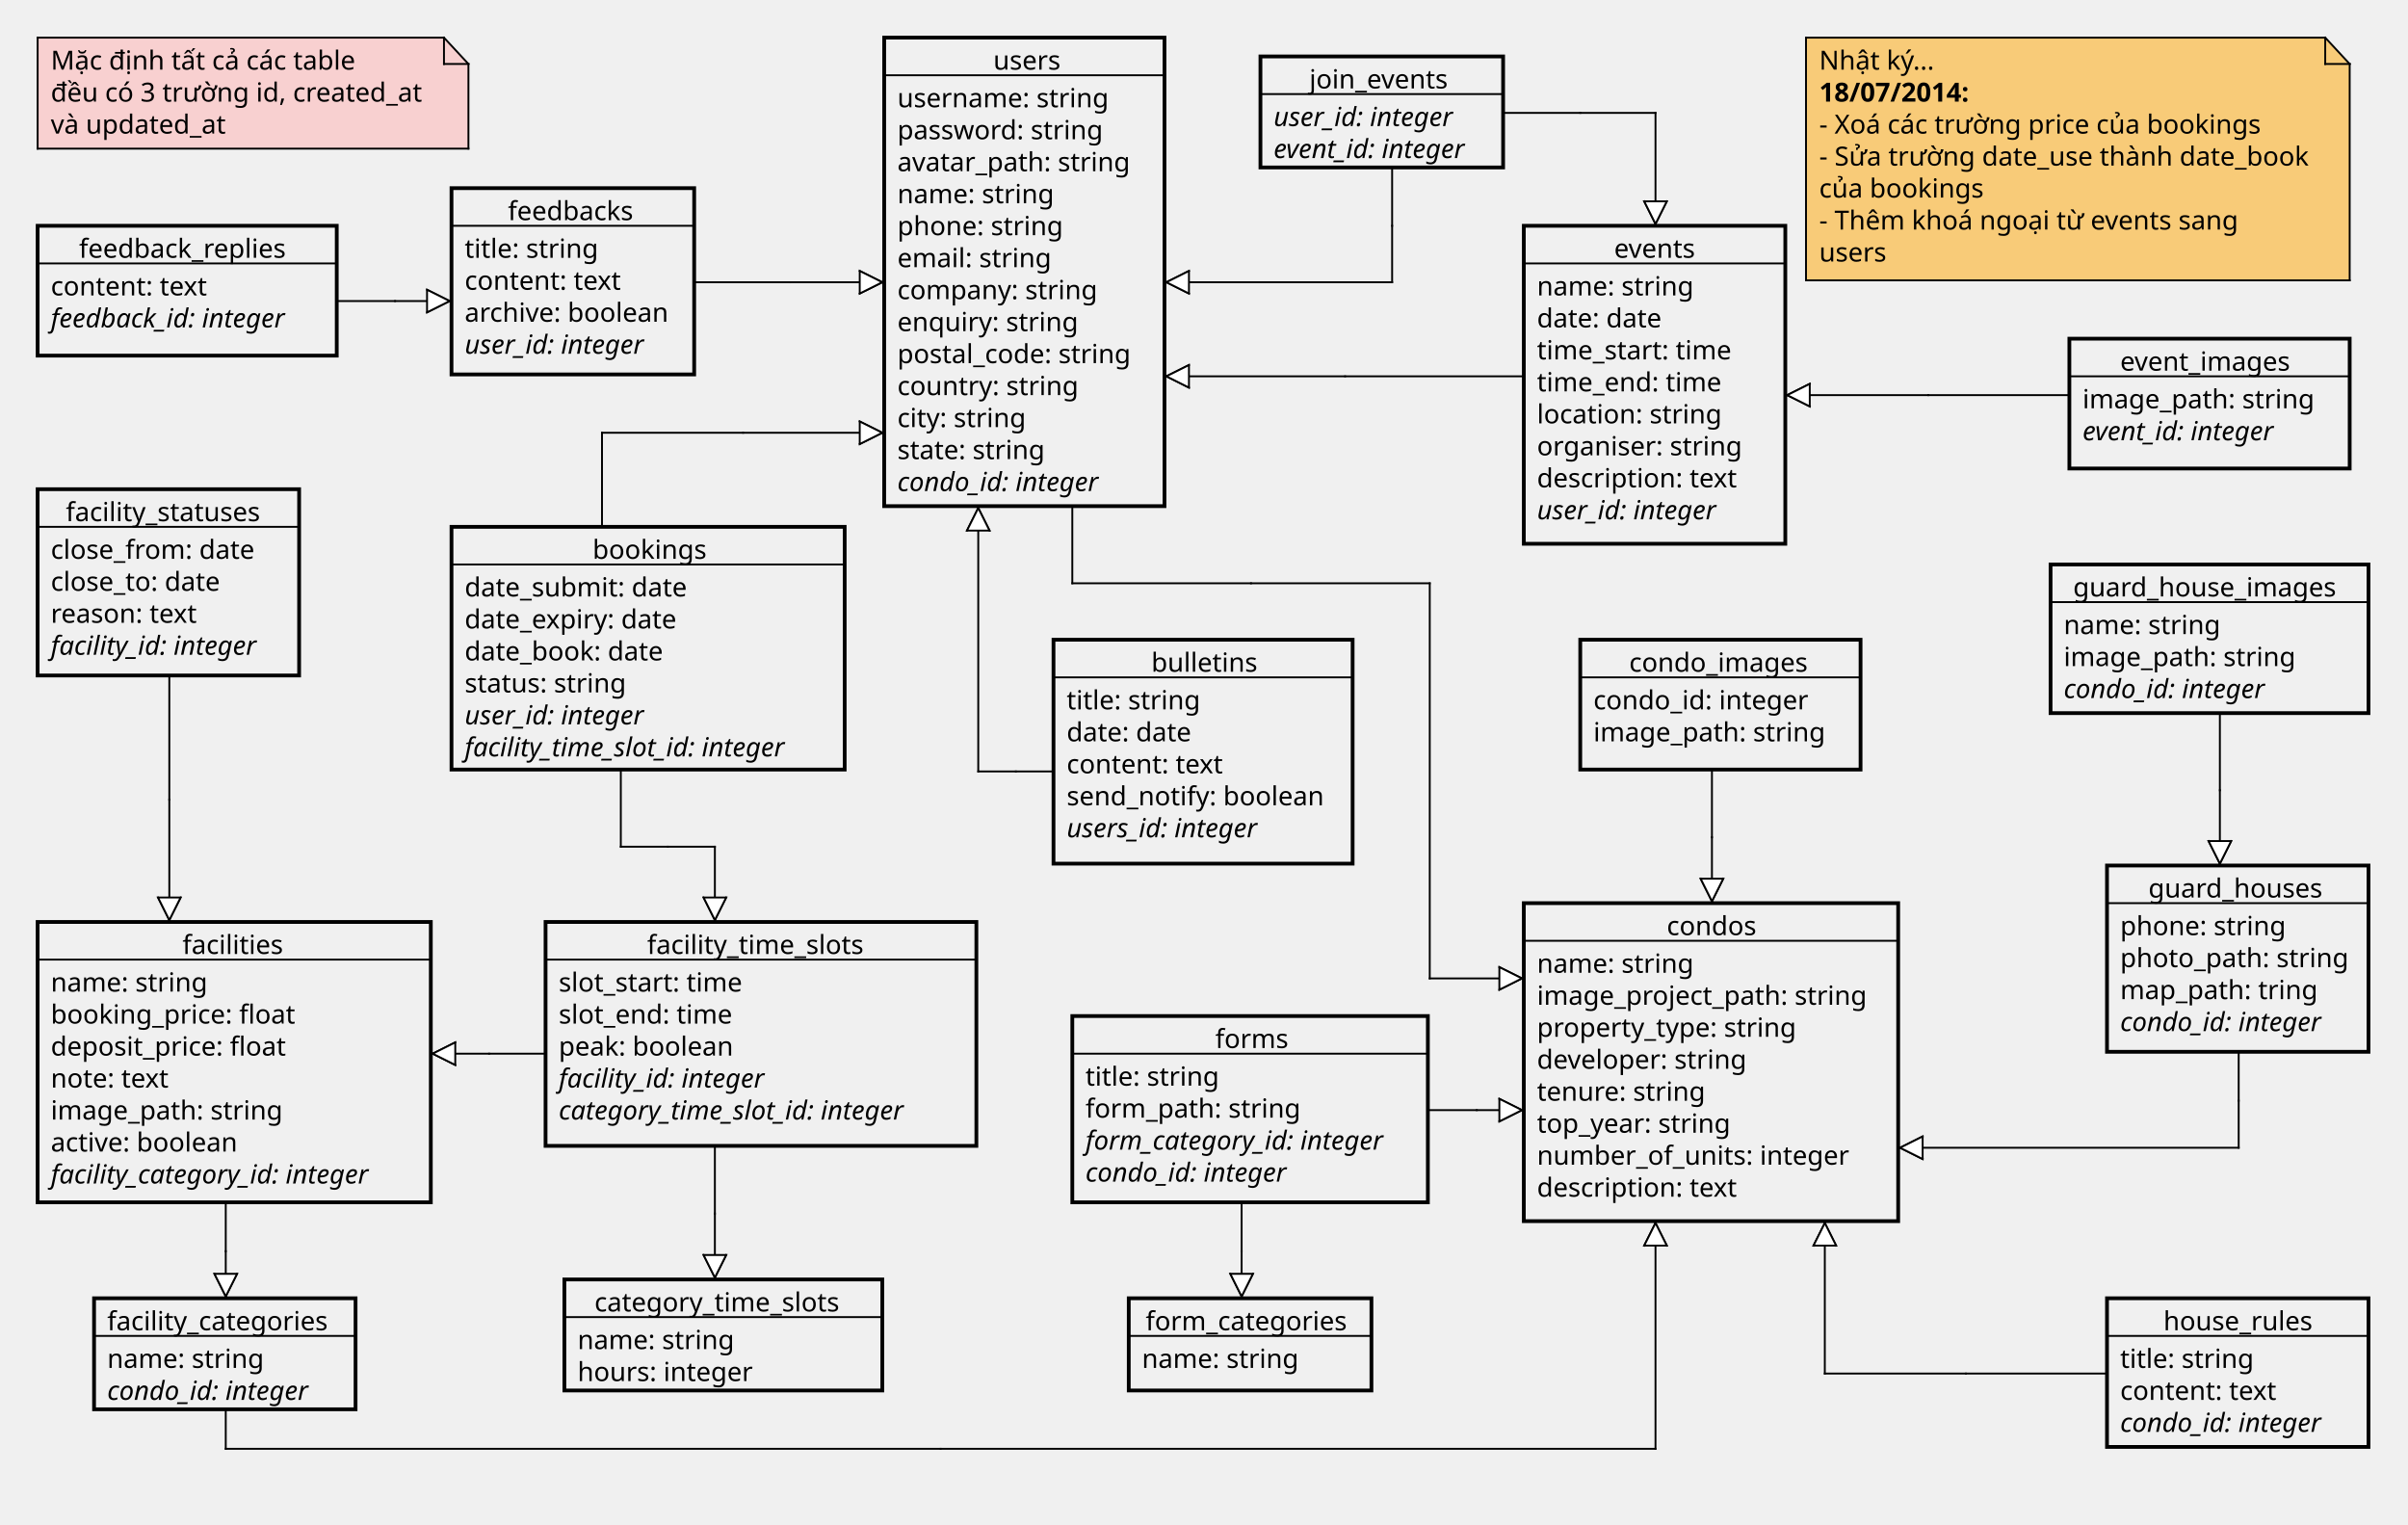
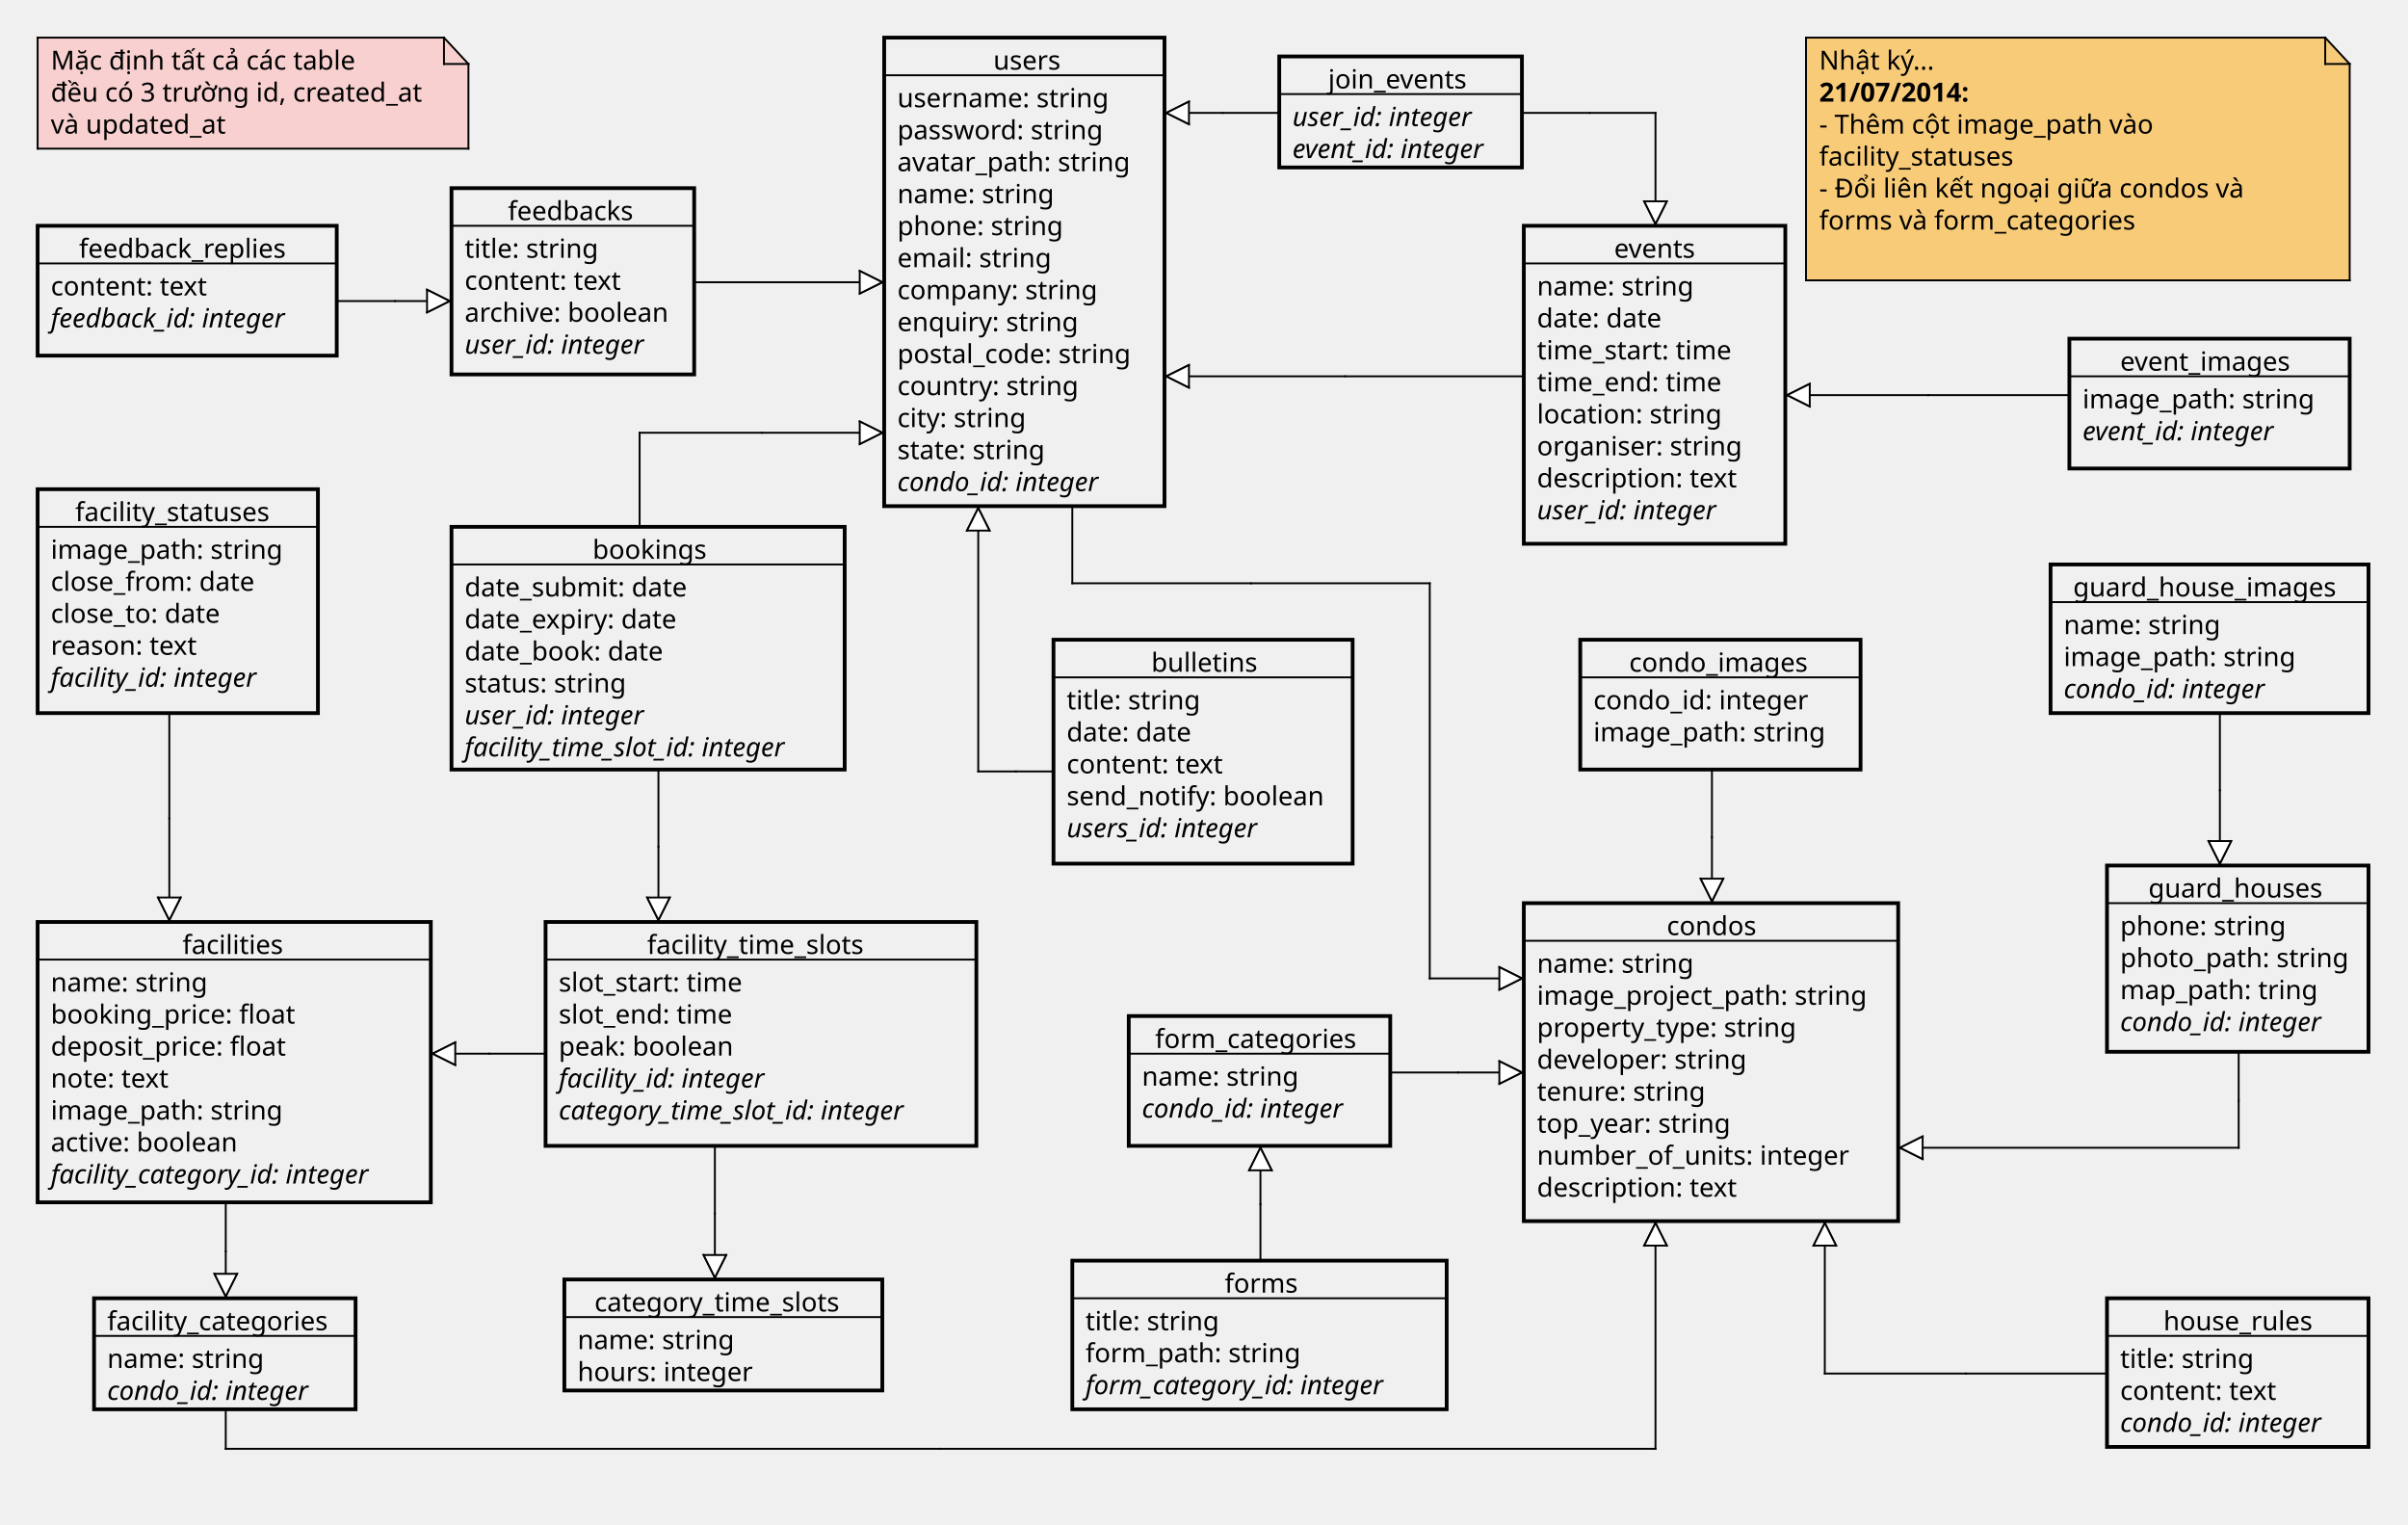
<svg xmlns="http://www.w3.org/2000/svg" fill-opacity="1" color-rendering="auto" color-interpolation="auto" stroke="black" text-rendering="auto" stroke-linecap="square" width="1280" stroke-miterlimit="10" stroke-opacity="1" shape-rendering="auto" fill="black" stroke-dasharray="none" font-weight="normal" stroke-width="1" viewBox="-20 -20 1280 810" height="810" font-family="'Dialog'" font-style="normal" stroke-linejoin="miter" font-size="12" stroke-dashoffset="0" image-rendering="auto">
  <defs id="genericDefs" />
  <g>
    <g fill="white" font-size="14" font-family="sans-serif" transform="translate(450,0)" stroke="white">
      <rect x="0" width="149" height="249" y="0" opacity="0" stroke="none" />
      <rect x="0" y="0" fill="none" width="149" height="249" stroke="black" stroke-width="2" />
      <text fill="black" x="58" xml:space="preserve" y="17" stroke="none">users</text>
      <line y2="20" fill="none" x1="0" x2="149" stroke="black" y1="20" />
      <text fill="black" x="7" xml:space="preserve" y="37" stroke="none">username: string</text>
      <text fill="black" x="7" xml:space="preserve" y="54" stroke="none">password: string</text>
      <text fill="black" x="7" xml:space="preserve" y="71" stroke="none">avatar_path: string</text>
      <text fill="black" x="7" xml:space="preserve" y="88" stroke="none">name: string</text>
      <text fill="black" x="7" xml:space="preserve" y="105" stroke="none">phone: string</text>
      <text fill="black" x="7" xml:space="preserve" y="122" stroke="none">email: string</text>
      <text fill="black" x="7" xml:space="preserve" y="139" stroke="none">company: string</text>
      <text fill="black" x="7" xml:space="preserve" y="156" stroke="none">enquiry: string</text>
      <text fill="black" x="7" xml:space="preserve" y="173" stroke="none">postal_code: string</text>
      <text fill="black" x="7" xml:space="preserve" y="190" stroke="none">country: string</text>
      <text fill="black" x="7" xml:space="preserve" y="207" stroke="none">city: string</text>
      <text fill="black" x="7" xml:space="preserve" y="224" stroke="none">state: string</text>
      <text font-style="italic" fill="black" x="7" xml:space="preserve" y="241" stroke="none">condo_id: integer</text>
      <rect x="0" y="0" transform="translate(90,320)" width="159" height="119" opacity="0" stroke="none" />
      <rect x="0" y="0" transform="translate(90,320)" fill="none" width="159" height="119" stroke="black" stroke-width="2" />
      <text fill="black" x="52" xml:space="preserve" y="17" transform="translate(90,320)" stroke="none">bulletins</text>
      <line transform="translate(90,320)" fill="none" x1="0" x2="159" y1="20" y2="20" stroke="black" />
      <text fill="black" x="7" xml:space="preserve" y="37" transform="translate(90,320)" stroke="none">title: string</text>
      <text fill="black" x="7" xml:space="preserve" y="54" transform="translate(90,320)" stroke="none">date: date</text>
      <text fill="black" x="7" xml:space="preserve" y="71" transform="translate(90,320)" stroke="none">content: text</text>
      <text fill="black" x="7" xml:space="preserve" y="88" transform="translate(90,320)" stroke="none">send_notify: boolean</text>
      <text x="7" y="105" transform="translate(90,320)" fill="black" font-style="italic" stroke="none" xml:space="preserve">users_id: integer</text>
      <rect x="0" y="0" transform="translate(340,100)" width="139" height="169" opacity="0" stroke="none" />
      <rect x="0" y="0" transform="translate(340,100)" fill="none" width="139" height="169" stroke="black" stroke-width="2" />
      <text fill="black" x="48" xml:space="preserve" y="17" transform="translate(340,100)" stroke="none">events</text>
      <line transform="translate(340,100)" fill="none" x1="0" x2="139" y1="20" y2="20" stroke="black" />
      <text fill="black" x="7" xml:space="preserve" y="37" transform="translate(340,100)" stroke="none">name: string</text>
      <text fill="black" x="7" xml:space="preserve" y="54" transform="translate(340,100)" stroke="none">date: date</text>
      <text fill="black" x="7" xml:space="preserve" y="71" transform="translate(340,100)" stroke="none">time_start: time</text>
      <text fill="black" x="7" xml:space="preserve" y="88" transform="translate(340,100)" stroke="none">time_end: time</text>
      <text fill="black" x="7" xml:space="preserve" y="105" transform="translate(340,100)" stroke="none">location: string</text>
      <text fill="black" x="7" xml:space="preserve" y="122" transform="translate(340,100)" stroke="none">organiser: string</text>
      <text fill="black" x="7" xml:space="preserve" y="139" transform="translate(340,100)" stroke="none">description: text</text>
      <text x="7" y="156" transform="translate(340,100)" fill="black" font-style="italic" stroke="none" xml:space="preserve">user_id: integer</text>
      <rect x="0" y="0" transform="translate(-450,470)" width="209" height="149" opacity="0" stroke="none" />
      <rect x="0" y="0" transform="translate(-450,470)" fill="none" width="209" height="149" stroke="black" stroke-width="2" />
      <text fill="black" x="77" xml:space="preserve" y="17" transform="translate(-450,470)" stroke="none">facilities</text>
      <line transform="translate(-450,470)" fill="none" x1="0" x2="209" y1="20" y2="20" stroke="black" />
      <text fill="black" x="7" xml:space="preserve" y="37" transform="translate(-450,470)" stroke="none">name: string</text>
      <text fill="black" x="7" xml:space="preserve" y="54" transform="translate(-450,470)" stroke="none">booking_price: float</text>
      <text fill="black" x="7" xml:space="preserve" y="71" transform="translate(-450,470)" stroke="none">deposit_price: float</text>
      <text fill="black" x="7" xml:space="preserve" y="88" transform="translate(-450,470)" stroke="none">note: text</text>
      <text fill="black" x="7" xml:space="preserve" y="105" transform="translate(-450,470)" stroke="none">image_path: string</text>
      <text fill="black" x="7" xml:space="preserve" y="122" transform="translate(-450,470)" stroke="none">active: boolean</text>
      <text x="7" y="139" transform="translate(-450,470)" fill="black" font-style="italic" stroke="none" xml:space="preserve">facility_category_id: integer</text>
      <rect x="0" y="0" transform="translate(-230,80)" width="129" height="99" opacity="0" stroke="none" />
      <rect x="0" y="0" transform="translate(-230,80)" fill="none" width="129" height="99" stroke="black" stroke-width="2" />
      <text fill="black" x="30" xml:space="preserve" y="17" transform="translate(-230,80)" stroke="none">feedbacks</text>
      <line transform="translate(-230,80)" fill="none" x1="0" x2="129" y1="20" y2="20" stroke="black" />
      <text fill="black" x="7" xml:space="preserve" y="37" transform="translate(-230,80)" stroke="none">title: string</text>
      <text fill="black" x="7" xml:space="preserve" y="54" transform="translate(-230,80)" stroke="none">content: text</text>
      <text fill="black" x="7" xml:space="preserve" y="71" transform="translate(-230,80)" stroke="none">archive: boolean</text>
      <text x="7" y="88" transform="translate(-230,80)" fill="black" font-style="italic" stroke="none" xml:space="preserve">user_id: integer</text>
-       <rect x="0" y="0" transform="translate(100,520)" width="189" height="99" opacity="0" stroke="none" />
-       <rect x="0" y="0" transform="translate(100,520)" fill="none" width="189" height="99" stroke="black" stroke-width="2" />
-       <text fill="black" x="76" xml:space="preserve" y="17" transform="translate(100,520)" stroke="none">forms</text>
-       <line transform="translate(100,520)" fill="none" x1="0" x2="189" y1="20" y2="20" stroke="black" />
-       <text fill="black" x="7" xml:space="preserve" y="37" transform="translate(100,520)" stroke="none">title: string</text>
-       <text fill="black" x="7" xml:space="preserve" y="54" transform="translate(100,520)" stroke="none">form_path: string</text>
-       <text x="7" y="71" transform="translate(100,520)" fill="black" font-style="italic" stroke="none" xml:space="preserve">form_category_id: integer</text>
-       <text x="7" y="88" transform="translate(100,520)" fill="black" font-style="italic" stroke="none" xml:space="preserve">condo_id: integer</text>
+       <rect x="0" y="0" transform="translate(100,650)" width="199" height="79" opacity="0" stroke="none" />
+       <rect x="0" y="0" transform="translate(100,650)" fill="none" width="199" height="79" stroke="black" stroke-width="2" />
+       <text fill="black" x="81" xml:space="preserve" y="17" transform="translate(100,650)" stroke="none">forms</text>
+       <line transform="translate(100,650)" fill="none" x1="0" x2="199" y1="20" y2="20" stroke="black" />
+       <text fill="black" x="7" xml:space="preserve" y="37" transform="translate(100,650)" stroke="none">title: string</text>
+       <text fill="black" x="7" xml:space="preserve" y="54" transform="translate(100,650)" stroke="none">form_path: string</text>
+       <text x="7" y="71" transform="translate(100,650)" fill="black" font-style="italic" stroke="none" xml:space="preserve">form_category_id: integer</text>
      <rect x="0" y="0" transform="translate(-230,260)" width="209" height="129" opacity="0" stroke="none" />
      <rect x="0" y="0" transform="translate(-230,260)" fill="none" width="209" height="129" stroke="black" stroke-width="2" />
      <text fill="black" x="75" xml:space="preserve" y="17" transform="translate(-230,260)" stroke="none">bookings</text>
      <line transform="translate(-230,260)" fill="none" x1="0" x2="209" y1="20" y2="20" stroke="black" />
      <text fill="black" x="7" xml:space="preserve" y="37" transform="translate(-230,260)" stroke="none">date_submit: date</text>
      <text fill="black" x="7" xml:space="preserve" y="54" transform="translate(-230,260)" stroke="none">date_expiry: date</text>
      <text fill="black" x="7" xml:space="preserve" y="71" transform="translate(-230,260)" stroke="none">date_book: date</text>
      <text fill="black" x="7" xml:space="preserve" y="88" transform="translate(-230,260)" stroke="none">status: string</text>
      <text x="7" y="105" transform="translate(-230,260)" fill="black" font-style="italic" stroke="none" xml:space="preserve">user_id: integer</text>
      <text x="7" y="122" transform="translate(-230,260)" fill="black" font-style="italic" stroke="none" xml:space="preserve">facility_time_slot_id: integer</text>
      <rect x="0" y="0" transform="translate(650,440)" width="139" height="99" opacity="0" stroke="none" />
      <rect x="0" y="0" transform="translate(650,440)" fill="none" width="139" height="99" stroke="black" stroke-width="2" />
      <text fill="black" x="22" xml:space="preserve" y="17" transform="translate(650,440)" stroke="none">guard_houses</text>
      <line transform="translate(650,440)" fill="none" x1="0" x2="139" y1="20" y2="20" stroke="black" />
      <text fill="black" x="7" xml:space="preserve" y="37" transform="translate(650,440)" stroke="none">phone: string</text>
      <text fill="black" x="7" xml:space="preserve" y="54" transform="translate(650,440)" stroke="none">photo_path: string</text>
      <text fill="black" x="7" xml:space="preserve" y="71" transform="translate(650,440)" stroke="none">map_path: tring</text>
      <text x="7" y="88" transform="translate(650,440)" fill="black" font-style="italic" stroke="none" xml:space="preserve">condo_id: integer</text>
      <rect x="0" y="0" transform="translate(650,670)" width="139" height="79" opacity="0" stroke="none" />
      <rect x="0" y="0" transform="translate(650,670)" fill="none" width="139" height="79" stroke="black" stroke-width="2" />
      <text fill="black" x="30" xml:space="preserve" y="17" transform="translate(650,670)" stroke="none">house_rules</text>
      <line transform="translate(650,670)" fill="none" x1="0" x2="139" y1="20" y2="20" stroke="black" />
      <text fill="black" x="7" xml:space="preserve" y="37" transform="translate(650,670)" stroke="none">title: string</text>
      <text fill="black" x="7" xml:space="preserve" y="54" transform="translate(650,670)" stroke="none">content: text</text>
      <text x="7" y="71" transform="translate(650,670)" fill="black" font-style="italic" stroke="none" xml:space="preserve">condo_id: integer</text>
      <rect x="0" y="0" transform="translate(630,160)" width="149" height="69" opacity="0" stroke="none" />
      <rect x="0" y="0" transform="translate(630,160)" fill="none" width="149" height="69" stroke="black" stroke-width="2" />
      <text fill="black" x="27" xml:space="preserve" y="17" transform="translate(630,160)" stroke="none">event_images</text>
      <line transform="translate(630,160)" fill="none" x1="0" x2="149" y1="20" y2="20" stroke="black" />
      <text fill="black" x="7" xml:space="preserve" y="37" transform="translate(630,160)" stroke="none">image_path: string</text>
      <text x="7" y="54" transform="translate(630,160)" fill="black" font-style="italic" stroke="none" xml:space="preserve">event_id: integer</text>
      <line transform="translate(450,160)" fill="none" x1="30" x2="105" y1="30" y2="30" stroke="black" />
      <line transform="translate(450,160)" fill="none" x1="105" x2="180" y1="30" y2="30" stroke="black" />
      <line transform="translate(450,160)" fill="none" x1="30" x2="42" y1="30" y2="24" stroke="black" />
      <line transform="translate(450,160)" fill="none" x1="30" x2="42" y1="30" y2="36" stroke="black" />
      <polygon points=" 30 30 42 24 42 36" transform="translate(450,160)" stroke="none" />
      <polygon fill="none" transform="translate(450,160)" points=" 30 30 42 24 42 36" stroke="black" />
      <rect x="0" y="0" transform="translate(-420,670)" width="139" height="59" opacity="0" stroke="none" />
      <rect x="0" y="0" transform="translate(-420,670)" fill="none" width="139" height="59" stroke="black" stroke-width="2" />
      <text fill="black" x="7" xml:space="preserve" y="17" transform="translate(-420,670)" stroke="none">facility_categories</text>
      <line transform="translate(-420,670)" fill="none" x1="0" x2="139" y1="20" y2="20" stroke="black" />
      <text fill="black" x="7" xml:space="preserve" y="37" transform="translate(-420,670)" stroke="none">name: string</text>
      <text x="7" y="54" transform="translate(-420,670)" fill="black" font-style="italic" stroke="none" xml:space="preserve">condo_id: integer</text>
      <line transform="translate(-380,590)" fill="none" x1="30" x2="30" y1="30" y2="55" stroke="black" />
      <line transform="translate(-380,590)" fill="none" x1="30" x2="30" y1="55" y2="80" stroke="black" />
      <line transform="translate(-380,590)" fill="none" x1="30" x2="24" y1="79" y2="67" stroke="black" />
      <line transform="translate(-380,590)" fill="none" x1="30" x2="36" y1="79" y2="67" stroke="black" />
      <polygon points=" 30 79 24 67 36 67" transform="translate(-380,590)" stroke="none" />
      <polygon fill="none" transform="translate(-380,590)" points=" 30 79 24 67 36 67" stroke="black" />
-       <rect x="0" y="0" transform="translate(-450,240)" width="139" height="99" opacity="0" stroke="none" />
-       <rect x="0" y="0" transform="translate(-450,240)" fill="none" width="139" height="99" stroke="black" stroke-width="2" />
-       <text fill="black" x="15" xml:space="preserve" y="17" transform="translate(-450,240)" stroke="none">facility_statuses</text>
-       <line transform="translate(-450,240)" fill="none" x1="0" x2="139" y1="20" y2="20" stroke="black" />
-       <text fill="black" x="7" xml:space="preserve" y="37" transform="translate(-450,240)" stroke="none">close_from: date</text>
-       <text fill="black" x="7" xml:space="preserve" y="54" transform="translate(-450,240)" stroke="none">close_to: date</text>
-       <text fill="black" x="7" xml:space="preserve" y="71" transform="translate(-450,240)" stroke="none">reason: text</text>
-       <text x="7" y="88" transform="translate(-450,240)" fill="black" font-style="italic" stroke="none" xml:space="preserve">facility_id: integer</text>
-       <line transform="translate(-410,310)" fill="none" x1="30" x2="30" y1="160" y2="95" stroke="black" />
-       <line transform="translate(-410,310)" fill="none" x1="30" x2="30" y1="95" y2="30" stroke="black" />
-       <line transform="translate(-410,310)" fill="none" x1="30" x2="24" y1="159" y2="147" stroke="black" />
-       <line transform="translate(-410,310)" fill="none" x1="30" x2="36" y1="159" y2="147" stroke="black" />
-       <polygon points=" 30 159 24 147 36 147" transform="translate(-410,310)" stroke="none" />
-       <polygon fill="none" transform="translate(-410,310)" points=" 30 159 24 147 36 147" stroke="black" />
+       <rect x="0" y="0" transform="translate(-450,240)" width="149" height="119" opacity="0" stroke="none" />
+       <rect x="0" y="0" transform="translate(-450,240)" fill="none" width="149" height="119" stroke="black" stroke-width="2" />
+       <text fill="black" x="20" xml:space="preserve" y="17" transform="translate(-450,240)" stroke="none">facility_statuses</text>
+       <line transform="translate(-450,240)" fill="none" x1="0" x2="149" y1="20" y2="20" stroke="black" />
+       <text fill="black" x="7" xml:space="preserve" y="37" transform="translate(-450,240)" stroke="none">image_path: string</text>
+       <text fill="black" x="7" xml:space="preserve" y="54" transform="translate(-450,240)" stroke="none">close_from: date</text>
+       <text fill="black" x="7" xml:space="preserve" y="71" transform="translate(-450,240)" stroke="none">close_to: date</text>
+       <text fill="black" x="7" xml:space="preserve" y="88" transform="translate(-450,240)" stroke="none">reason: text</text>
+       <text x="7" y="105" transform="translate(-450,240)" fill="black" font-style="italic" stroke="none" xml:space="preserve">facility_id: integer</text>
+       <line transform="translate(-410,330)" fill="none" x1="30" x2="30" y1="140" y2="85" stroke="black" />
+       <line transform="translate(-410,330)" fill="none" x1="30" x2="30" y1="85" y2="30" stroke="black" />
+       <line transform="translate(-410,330)" fill="none" x1="30" x2="24" y1="139" y2="127" stroke="black" />
+       <line transform="translate(-410,330)" fill="none" x1="30" x2="36" y1="139" y2="127" stroke="black" />
+       <polygon points=" 30 139 24 127 36 127" transform="translate(-410,330)" stroke="none" />
+       <polygon fill="none" transform="translate(-410,330)" points=" 30 139 24 127 36 127" stroke="black" />
      <rect x="0" y="0" transform="translate(-180,470)" width="229" height="119" opacity="0" stroke="none" />
      <rect x="0" y="0" transform="translate(-180,470)" fill="none" width="229" height="119" stroke="black" stroke-width="2" />
      <text fill="black" x="54" xml:space="preserve" y="17" transform="translate(-180,470)" stroke="none">facility_time_slots</text>
      <line transform="translate(-180,470)" fill="none" x1="0" x2="229" y1="20" y2="20" stroke="black" />
      <text fill="black" x="7" xml:space="preserve" y="37" transform="translate(-180,470)" stroke="none">slot_start: time</text>
      <text fill="black" x="7" xml:space="preserve" y="54" transform="translate(-180,470)" stroke="none">slot_end: time</text>
      <text fill="black" x="7" xml:space="preserve" y="71" transform="translate(-180,470)" stroke="none">peak: boolean</text>
      <text x="7" y="88" transform="translate(-180,470)" fill="black" font-style="italic" stroke="none" xml:space="preserve">facility_id: integer</text>
      <text x="7" y="105" transform="translate(-180,470)" fill="black" font-style="italic" stroke="none" xml:space="preserve">category_time_slot_id: integer</text>
      <rect x="0" y="0" transform="translate(-170,660)" width="169" height="59" opacity="0" stroke="none" />
      <rect x="0" y="0" transform="translate(-170,660)" fill="none" width="169" height="59" stroke="black" stroke-width="2" />
      <text fill="black" x="16" xml:space="preserve" y="17" transform="translate(-170,660)" stroke="none">category_time_slots</text>
      <line transform="translate(-170,660)" fill="none" x1="0" x2="169" y1="20" y2="20" stroke="black" />
      <text fill="black" x="7" xml:space="preserve" y="37" transform="translate(-170,660)" stroke="none">name: string</text>
      <text fill="black" x="7" xml:space="preserve" y="54" transform="translate(-170,660)" stroke="none">hours: integer</text>
      <line transform="translate(-120,560)" fill="none" x1="30" x2="30" y1="30" y2="65" stroke="black" />
      <line transform="translate(-120,560)" fill="none" x1="30" x2="30" y1="65" y2="100" stroke="black" />
      <line transform="translate(-120,560)" fill="none" x1="30" x2="24" y1="99" y2="87" stroke="black" />
      <line transform="translate(-120,560)" fill="none" x1="30" x2="36" y1="99" y2="87" stroke="black" />
      <polygon points=" 30 99 24 87 36 87" transform="translate(-120,560)" stroke="none" />
      <polygon fill="none" transform="translate(-120,560)" points=" 30 99 24 87 36 87" stroke="black" />
      <line transform="translate(-270,510)" fill="none" x1="30" x2="60" y1="30" y2="30" stroke="black" />
      <line transform="translate(-270,510)" fill="none" x1="60" x2="90" y1="30" y2="30" stroke="black" />
      <line transform="translate(-270,510)" fill="none" x1="30" x2="42" y1="30" y2="24" stroke="black" />
      <line transform="translate(-270,510)" fill="none" x1="30" x2="42" y1="30" y2="36" stroke="black" />
      <polygon points=" 30 30 42 24 42 36" transform="translate(-270,510)" stroke="none" />
      <polygon fill="none" transform="translate(-270,510)" points=" 30 30 42 24 42 36" stroke="black" />
-       <line transform="translate(-170,360)" fill="none" x1="30" x2="30" y1="30" y2="70" stroke="black" />
-       <line transform="translate(-170,360)" fill="none" x1="30" x2="55" y1="70" y2="70" stroke="black" />
-       <line transform="translate(-170,360)" fill="none" x1="55" x2="80" y1="70" y2="70" stroke="black" />
-       <line transform="translate(-170,360)" fill="none" x1="80" x2="80" y1="70" y2="110" stroke="black" />
-       <line transform="translate(-170,360)" fill="none" x1="80" x2="74" y1="109" y2="97" stroke="black" />
-       <line transform="translate(-170,360)" fill="none" x1="80" x2="86" y1="109" y2="97" stroke="black" />
-       <polygon points=" 80 109 74 97 86 97" transform="translate(-170,360)" stroke="none" />
-       <polygon fill="none" transform="translate(-170,360)" points=" 80 109 74 97 86 97" stroke="black" />
-       <line transform="translate(-180,180)" fill="none" x1="30" x2="30" y1="80" y2="30" stroke="black" />
-       <line transform="translate(-180,180)" fill="none" x1="30" x2="105" y1="30" y2="30" stroke="black" />
-       <line transform="translate(-180,180)" fill="none" x1="105" x2="180" y1="30" y2="30" stroke="black" />
-       <line transform="translate(-180,180)" fill="none" x1="179" x2="167" y1="30" y2="36" stroke="black" />
-       <line transform="translate(-180,180)" fill="none" x1="179" x2="167" y1="30" y2="24" stroke="black" />
-       <polygon points=" 179 30 167 36 167 24" transform="translate(-180,180)" stroke="none" />
-       <polygon fill="none" transform="translate(-180,180)" points=" 179 30 167 36 167 24" stroke="black" />
+       <line transform="translate(-150,360)" fill="none" x1="30" x2="30" y1="30" y2="70" stroke="black" />
+       <line transform="translate(-150,360)" fill="none" x1="30" x2="30" y1="70" y2="110" stroke="black" />
+       <line transform="translate(-150,360)" fill="none" x1="30" x2="24" y1="109" y2="97" stroke="black" />
+       <line transform="translate(-150,360)" fill="none" x1="30" x2="36" y1="109" y2="97" stroke="black" />
+       <polygon points=" 30 109 24 97 36 97" transform="translate(-150,360)" stroke="none" />
+       <polygon fill="none" transform="translate(-150,360)" points=" 30 109 24 97 36 97" stroke="black" />
+       <line transform="translate(-160,180)" fill="none" x1="30" x2="30" y1="80" y2="30" stroke="black" />
+       <line transform="translate(-160,180)" fill="none" x1="30" x2="95" y1="30" y2="30" stroke="black" />
+       <line transform="translate(-160,180)" fill="none" x1="95" x2="160" y1="30" y2="30" stroke="black" />
+       <line transform="translate(-160,180)" fill="none" x1="159" x2="147" y1="30" y2="36" stroke="black" />
+       <line transform="translate(-160,180)" fill="none" x1="159" x2="147" y1="30" y2="24" stroke="black" />
+       <polygon points=" 159 30 147 36 147 24" transform="translate(-160,180)" stroke="none" />
+       <polygon fill="none" transform="translate(-160,180)" points=" 159 30 147 36 147 24" stroke="black" />
      <line transform="translate(-130,100)" fill="none" x1="130" x2="80" y1="30" y2="30" stroke="black" />
      <line transform="translate(-130,100)" fill="none" x1="80" x2="30" y1="30" y2="30" stroke="black" />
      <line transform="translate(-130,100)" fill="none" x1="129" x2="117" y1="30" y2="36" stroke="black" />
      <line transform="translate(-130,100)" fill="none" x1="129" x2="117" y1="30" y2="24" stroke="black" />
      <polygon points=" 129 30 117 36 117 24" transform="translate(-130,100)" stroke="none" />
      <polygon fill="none" transform="translate(-130,100)" points=" 129 30 117 36 117 24" stroke="black" />
      <rect x="0" y="0" transform="translate(-450,100)" width="159" height="69" opacity="0" stroke="none" />
      <rect x="0" y="0" transform="translate(-450,100)" fill="none" width="159" height="69" stroke="black" stroke-width="2" />
      <text fill="black" x="22" xml:space="preserve" y="17" transform="translate(-450,100)" stroke="none">feedback_replies</text>
      <line transform="translate(-450,100)" fill="none" x1="0" x2="159" y1="20" y2="20" stroke="black" />
      <text fill="black" x="7" xml:space="preserve" y="37" transform="translate(-450,100)" stroke="none">content: text</text>
      <text x="7" y="54" transform="translate(-450,100)" fill="black" font-style="italic" stroke="none" xml:space="preserve">feedback_id: integer</text>
      <line transform="translate(-320,110)" fill="none" x1="90" x2="60" y1="30" y2="30" stroke="black" />
      <line transform="translate(-320,110)" fill="none" x1="60" x2="30" y1="30" y2="30" stroke="black" />
      <line transform="translate(-320,110)" fill="none" x1="89" x2="77" y1="30" y2="36" stroke="black" />
      <line transform="translate(-320,110)" fill="none" x1="89" x2="77" y1="30" y2="24" stroke="black" />
      <polygon points=" 89 30 77 36 77 24" transform="translate(-320,110)" stroke="none" />
      <polygon fill="none" transform="translate(-320,110)" points=" 89 30 77 36 77 24" stroke="black" />
-       <rect x="0" y="0" transform="translate(130,670)" width="129" height="49" opacity="0" stroke="none" />
-       <rect x="0" y="0" transform="translate(130,670)" fill="none" width="129" height="49" stroke="black" stroke-width="2" />
-       <text fill="black" x="9" xml:space="preserve" y="17" transform="translate(130,670)" stroke="none">form_categories</text>
-       <line transform="translate(130,670)" fill="none" x1="0" x2="129" y1="20" y2="20" stroke="black" />
-       <text fill="black" x="7" xml:space="preserve" y="37" transform="translate(130,670)" stroke="none">name: string</text>
+       <rect x="0" y="0" transform="translate(130,520)" width="139" height="69" opacity="0" stroke="none" />
+       <rect x="0" y="0" transform="translate(130,520)" fill="none" width="139" height="69" stroke="black" stroke-width="2" />
+       <text fill="black" x="14" xml:space="preserve" y="17" transform="translate(130,520)" stroke="none">form_categories</text>
+       <line transform="translate(130,520)" fill="none" x1="0" x2="139" y1="20" y2="20" stroke="black" />
+       <text fill="black" x="7" xml:space="preserve" y="37" transform="translate(130,520)" stroke="none">name: string</text>
+       <text x="7" y="54" transform="translate(130,520)" fill="black" font-style="italic" stroke="none" xml:space="preserve">condo_id: integer</text>
      <rect x="0" y="0" transform="translate(620,280)" width="169" height="79" opacity="0" stroke="none" />
      <rect x="0" y="0" transform="translate(620,280)" fill="none" width="169" height="79" stroke="black" stroke-width="2" />
      <text fill="black" x="12" xml:space="preserve" y="17" transform="translate(620,280)" stroke="none">guard_house_images</text>
      <line transform="translate(620,280)" fill="none" x1="0" x2="169" y1="20" y2="20" stroke="black" />
      <text fill="black" x="7" xml:space="preserve" y="37" transform="translate(620,280)" stroke="none">name: string</text>
      <text fill="black" x="7" xml:space="preserve" y="54" transform="translate(620,280)" stroke="none">image_path: string</text>
      <text x="7" y="71" transform="translate(620,280)" fill="black" font-style="italic" stroke="none" xml:space="preserve">condo_id: integer</text>
-       <line transform="translate(160,590)" fill="none" x1="30" x2="30" y1="80" y2="55" stroke="black" />
-       <line transform="translate(160,590)" fill="none" x1="30" x2="30" y1="55" y2="30" stroke="black" />
-       <line transform="translate(160,590)" fill="none" x1="30" x2="24" y1="79" y2="67" stroke="black" />
-       <line transform="translate(160,590)" fill="none" x1="30" x2="36" y1="79" y2="67" stroke="black" />
-       <polygon points=" 30 79 24 67 36 67" transform="translate(160,590)" stroke="none" />
-       <polygon fill="none" transform="translate(160,590)" points=" 30 79 24 67 36 67" stroke="black" />
+       <line transform="translate(170,560)" fill="none" x1="30" x2="30" y1="30" y2="60" stroke="black" />
+       <line transform="translate(170,560)" fill="none" x1="30" x2="30" y1="60" y2="90" stroke="black" />
+       <line transform="translate(170,560)" fill="none" x1="30" x2="36" y1="30" y2="42" stroke="black" />
+       <line transform="translate(170,560)" fill="none" x1="30" x2="24" y1="30" y2="42" stroke="black" />
+       <polygon points=" 30 30 36 42 24 42" transform="translate(170,560)" stroke="none" />
+       <polygon fill="none" transform="translate(170,560)" points=" 30 30 36 42 24 42" stroke="black" />
      <polygon fill="rgb(255,175,175)" transform="translate(-450,0)" opacity="0.5" points=" 0 0 216 0 216 0 229 14 229 14 229 59 229 59 0 59 0 59 0 0" stroke="none" />
      <text fill="black" x="7" xml:space="preserve" y="17" transform="translate(-450,0)" stroke="none">Mặc định tất cả các table</text>
      <text fill="black" x="7" xml:space="preserve" y="34" transform="translate(-450,0)" stroke="none">đều có 3 trường id, created_at</text>
      <text fill="black" x="7" xml:space="preserve" y="51" transform="translate(-450,0)" stroke="none">và updated_at</text>
      <line transform="translate(-450,0)" fill="none" x1="0" x2="216" y1="0" y2="0" stroke="black" />
      <line transform="translate(-450,0)" fill="none" x1="216" x2="229" y1="0" y2="14" stroke="black" />
      <line transform="translate(-450,0)" fill="none" x1="229" x2="229" y1="14" y2="59" stroke="black" />
      <line transform="translate(-450,0)" fill="none" x1="229" x2="0" y1="59" y2="59" stroke="black" />
      <line transform="translate(-450,0)" fill="none" x1="0" x2="0" y1="59" y2="0" stroke="black" />
      <line transform="translate(-450,0)" fill="none" x1="216" x2="216" y1="0" y2="14" stroke="black" />
      <line transform="translate(-450,0)" fill="none" x1="216" x2="229" y1="14" y2="14" stroke="black" />
      <rect x="0" y="0" transform="translate(340,460)" width="199" height="169" opacity="0" stroke="none" />
      <rect x="0" y="0" transform="translate(340,460)" fill="none" width="199" height="169" stroke="black" stroke-width="2" />
      <text fill="black" x="76" xml:space="preserve" y="17" transform="translate(340,460)" stroke="none">condos</text>
      <line transform="translate(340,460)" fill="none" x1="0" x2="199" y1="20" y2="20" stroke="black" />
      <text fill="black" x="7" xml:space="preserve" y="37" transform="translate(340,460)" stroke="none">name: string</text>
      <text fill="black" x="7" xml:space="preserve" y="54" transform="translate(340,460)" stroke="none">image_project_path: string</text>
      <text fill="black" x="7" xml:space="preserve" y="71" transform="translate(340,460)" stroke="none">property_type: string</text>
      <text fill="black" x="7" xml:space="preserve" y="88" transform="translate(340,460)" stroke="none">developer: string</text>
      <text fill="black" x="7" xml:space="preserve" y="105" transform="translate(340,460)" stroke="none">tenure: string</text>
      <text fill="black" x="7" xml:space="preserve" y="122" transform="translate(340,460)" stroke="none">top_year: string</text>
      <text fill="black" x="7" xml:space="preserve" y="139" transform="translate(340,460)" stroke="none">number_of_units: integer</text>
      <text fill="black" x="7" xml:space="preserve" y="156" transform="translate(340,460)" stroke="none">description: text</text>
      <rect x="0" y="0" transform="translate(370,320)" width="149" height="69" opacity="0" stroke="none" />
      <rect x="0" y="0" transform="translate(370,320)" fill="none" width="149" height="69" stroke="black" stroke-width="2" />
      <text fill="black" x="26" xml:space="preserve" y="17" transform="translate(370,320)" stroke="none">condo_images</text>
      <line transform="translate(370,320)" fill="none" x1="0" x2="149" y1="20" y2="20" stroke="black" />
      <text fill="black" x="7" xml:space="preserve" y="37" transform="translate(370,320)" stroke="none">condo_id: integer</text>
      <text fill="black" x="7" xml:space="preserve" y="54" transform="translate(370,320)" stroke="none">image_path: string</text>
      <line transform="translate(410,360)" fill="none" x1="30" x2="30" y1="30" y2="65" stroke="black" />
      <line transform="translate(410,360)" fill="none" x1="30" x2="30" y1="65" y2="100" stroke="black" />
      <line transform="translate(410,360)" fill="none" x1="30" x2="24" y1="99" y2="87" stroke="black" />
      <line transform="translate(410,360)" fill="none" x1="30" x2="36" y1="99" y2="87" stroke="black" />
      <polygon points=" 30 99 24 87 36 87" transform="translate(410,360)" stroke="none" />
      <polygon fill="none" transform="translate(410,360)" points=" 30 99 24 87 36 87" stroke="black" />
      <line transform="translate(70,220)" fill="none" x1="270" x2="220" y1="280" y2="280" stroke="black" />
      <line transform="translate(70,220)" fill="none" x1="220" x2="220" y1="280" y2="70" stroke="black" />
      <line transform="translate(70,220)" fill="none" x1="220" x2="125" y1="70" y2="70" stroke="black" />
      <line transform="translate(70,220)" fill="none" x1="125" x2="30" y1="70" y2="70" stroke="black" />
      <line transform="translate(70,220)" fill="none" x1="30" x2="30" y1="70" y2="30" stroke="black" />
      <line transform="translate(70,220)" fill="none" x1="269" x2="257" y1="280" y2="286" stroke="black" />
      <line transform="translate(70,220)" fill="none" x1="269" x2="257" y1="280" y2="274" stroke="black" />
      <polygon points=" 269 280 257 286 257 274" transform="translate(70,220)" stroke="none" />
      <polygon fill="none" transform="translate(70,220)" points=" 269 280 257 286 257 274" stroke="black" />
      <line transform="translate(20,220)" fill="none" x1="30" x2="30" y1="30" y2="170" stroke="black" />
      <line transform="translate(20,220)" fill="none" x1="30" x2="50" y1="170" y2="170" stroke="black" />
      <line transform="translate(20,220)" fill="none" x1="50" x2="70" y1="170" y2="170" stroke="black" />
      <line transform="translate(20,220)" fill="none" x1="30" x2="36" y1="30" y2="42" stroke="black" />
      <line transform="translate(20,220)" fill="none" x1="30" x2="24" y1="30" y2="42" stroke="black" />
      <polygon points=" 30 30 36 42 24 42" transform="translate(20,220)" stroke="none" />
      <polygon fill="none" transform="translate(20,220)" points=" 30 30 36 42 24 42" stroke="black" />
      <line transform="translate(510,510)" fill="none" x1="30" x2="210" y1="80" y2="80" stroke="black" />
      <line transform="translate(510,510)" fill="none" x1="210" x2="210" y1="80" y2="55" stroke="black" />
      <line transform="translate(510,510)" fill="none" x1="210" x2="210" y1="55" y2="30" stroke="black" />
      <line transform="translate(510,510)" fill="none" x1="30" x2="42" y1="80" y2="74" stroke="black" />
      <line transform="translate(510,510)" fill="none" x1="30" x2="42" y1="80" y2="86" stroke="black" />
      <polygon points=" 30 80 42 74 42 86" transform="translate(510,510)" stroke="none" />
      <polygon fill="none" transform="translate(510,510)" points=" 30 80 42 74 42 86" stroke="black" />
      <line transform="translate(470,600)" fill="none" x1="30" x2="30" y1="30" y2="110" stroke="black" />
      <line transform="translate(470,600)" fill="none" x1="30" x2="105" y1="110" y2="110" stroke="black" />
      <line transform="translate(470,600)" fill="none" x1="105" x2="180" y1="110" y2="110" stroke="black" />
      <line transform="translate(470,600)" fill="none" x1="30" x2="36" y1="30" y2="42" stroke="black" />
      <line transform="translate(470,600)" fill="none" x1="30" x2="24" y1="30" y2="42" stroke="black" />
      <polygon points=" 30 30 36 42 24 42" transform="translate(470,600)" stroke="none" />
      <polygon fill="none" transform="translate(470,600)" points=" 30 30 36 42 24 42" stroke="black" />
      <line transform="translate(680,330)" fill="none" x1="30" x2="30" y1="110" y2="70" stroke="black" />
      <line transform="translate(680,330)" fill="none" x1="30" x2="30" y1="70" y2="30" stroke="black" />
      <line transform="translate(680,330)" fill="none" x1="30" x2="24" y1="109" y2="97" stroke="black" />
      <line transform="translate(680,330)" fill="none" x1="30" x2="36" y1="109" y2="97" stroke="black" />
      <polygon points=" 30 109 24 97 36 97" transform="translate(680,330)" stroke="none" />
      <polygon fill="none" transform="translate(680,330)" points=" 30 109 24 97 36 97" stroke="black" />
-       <line transform="translate(260,540)" fill="none" x1="80" x2="55" y1="30" y2="30" stroke="black" />
-       <line transform="translate(260,540)" fill="none" x1="55" x2="30" y1="30" y2="30" stroke="black" />
-       <line transform="translate(260,540)" fill="none" x1="79" x2="67" y1="30" y2="36" stroke="black" />
-       <line transform="translate(260,540)" fill="none" x1="79" x2="67" y1="30" y2="24" stroke="black" />
-       <polygon points=" 79 30 67 36 67 24" transform="translate(260,540)" stroke="none" />
-       <polygon fill="none" transform="translate(260,540)" points=" 79 30 67 36 67 24" stroke="black" />
+       <line transform="translate(240,520)" fill="none" x1="100" x2="65" y1="30" y2="30" stroke="black" />
+       <line transform="translate(240,520)" fill="none" x1="65" x2="30" y1="30" y2="30" stroke="black" />
+       <line transform="translate(240,520)" fill="none" x1="99" x2="87" y1="30" y2="36" stroke="black" />
+       <line transform="translate(240,520)" fill="none" x1="99" x2="87" y1="30" y2="24" stroke="black" />
+       <polygon points=" 99 30 87 36 87 24" transform="translate(240,520)" stroke="none" />
+       <polygon fill="none" transform="translate(240,520)" points=" 99 30 87 36 87 24" stroke="black" />
      <line transform="translate(-380,600)" fill="none" x1="790" x2="790" y1="30" y2="150" stroke="black" />
      <line transform="translate(-380,600)" fill="none" x1="790" x2="410" y1="150" y2="150" stroke="black" />
      <line transform="translate(-380,600)" fill="none" x1="410" x2="30" y1="150" y2="150" stroke="black" />
      <line transform="translate(-380,600)" fill="none" x1="30" x2="30" y1="150" y2="130" stroke="black" />
      <line transform="translate(-380,600)" fill="none" x1="790" x2="796" y1="30" y2="42" stroke="black" />
      <line transform="translate(-380,600)" fill="none" x1="790" x2="784" y1="30" y2="42" stroke="black" />
      <polygon points=" 790 30 796 42 784 42" transform="translate(-380,600)" stroke="none" />
      <polygon fill="none" transform="translate(-380,600)" points=" 790 30 796 42 784 42" stroke="black" />
      <polygon fill="rgb(255,165,0)" transform="translate(490,0)" opacity="0.5" points=" 0 0 276 0 276 0 289 14 289 14 289 129 289 129 0 129 0 129 0 0" stroke="none" />
      <text fill="black" x="7" xml:space="preserve" y="17" transform="translate(490,0)" stroke="none">Nhật ký...</text>
-       <text x="7" y="34" transform="translate(490,0)" fill="black" stroke="none" font-weight="bold" xml:space="preserve">18/07/2014:</text>
-       <text fill="black" x="7" xml:space="preserve" y="51" transform="translate(490,0)" stroke="none">- Xoá các trường price của bookings</text>
-       <text fill="black" x="7" xml:space="preserve" y="68" transform="translate(490,0)" stroke="none">- Sửa trường date_use thành date_book</text>
-       <text fill="black" x="7" xml:space="preserve" y="85" transform="translate(490,0)" stroke="none">của bookings</text>
-       <text fill="black" x="7" xml:space="preserve" y="102" transform="translate(490,0)" stroke="none">- Thêm khoá ngoại từ events sang</text>
-       <text fill="black" x="7" xml:space="preserve" y="119" transform="translate(490,0)" stroke="none">users</text>
+       <text x="7" y="34" transform="translate(490,0)" fill="black" stroke="none" font-weight="bold" xml:space="preserve">21/07/2014:</text>
+       <text fill="black" x="7" xml:space="preserve" y="51" transform="translate(490,0)" stroke="none">- Thêm cột image_path vào</text>
+       <text fill="black" x="7" xml:space="preserve" y="68" transform="translate(490,0)" stroke="none">facility_statuses</text>
+       <text fill="black" x="7" xml:space="preserve" y="85" transform="translate(490,0)" stroke="none">- Đổi liên kết ngoại giữa condos và</text>
+       <text fill="black" x="7" xml:space="preserve" y="102" transform="translate(490,0)" stroke="none">forms và form_categories</text>
      <line transform="translate(490,0)" fill="none" x1="0" x2="276" y1="0" y2="0" stroke="black" />
      <line transform="translate(490,0)" fill="none" x1="276" x2="289" y1="0" y2="14" stroke="black" />
      <line transform="translate(490,0)" fill="none" x1="289" x2="289" y1="14" y2="129" stroke="black" />
      <line transform="translate(490,0)" fill="none" x1="289" x2="0" y1="129" y2="129" stroke="black" />
      <line transform="translate(490,0)" fill="none" x1="0" x2="0" y1="129" y2="0" stroke="black" />
      <line transform="translate(490,0)" fill="none" x1="276" x2="276" y1="0" y2="14" stroke="black" />
      <line transform="translate(490,0)" fill="none" x1="276" x2="289" y1="14" y2="14" stroke="black" />
-       <rect x="0" y="0" transform="translate(200,10)" width="129" height="59" opacity="0" stroke="none" />
-       <rect x="0" y="0" transform="translate(200,10)" fill="none" width="129" height="59" stroke="black" stroke-width="2" />
-       <text fill="black" x="26" xml:space="preserve" y="17" transform="translate(200,10)" stroke="none">join_events</text>
-       <line transform="translate(200,10)" fill="none" x1="0" x2="129" y1="20" y2="20" stroke="black" />
-       <text x="7" y="37" transform="translate(200,10)" fill="black" font-style="italic" stroke="none" xml:space="preserve">user_id: integer</text>
-       <text x="7" y="54" transform="translate(200,10)" fill="black" font-style="italic" stroke="none" xml:space="preserve">event_id: integer</text>
-       <line transform="translate(300,10)" fill="none" x1="110" x2="110" y1="90" y2="30" stroke="black" />
-       <line transform="translate(300,10)" fill="none" x1="110" x2="70" y1="30" y2="30" stroke="black" />
-       <line transform="translate(300,10)" fill="none" x1="70" x2="30" y1="30" y2="30" stroke="black" />
-       <line transform="translate(300,10)" fill="none" x1="110" x2="104" y1="89" y2="77" stroke="black" />
-       <line transform="translate(300,10)" fill="none" x1="110" x2="116" y1="89" y2="77" stroke="black" />
-       <polygon points=" 110 89 104 77 116 77" transform="translate(300,10)" stroke="none" />
-       <polygon fill="none" transform="translate(300,10)" points=" 110 89 104 77 116 77" stroke="black" />
-       <line transform="translate(120,40)" fill="none" x1="30" x2="150" y1="90" y2="90" stroke="black" />
-       <line transform="translate(120,40)" fill="none" x1="150" x2="150" y1="90" y2="60" stroke="black" />
-       <line transform="translate(120,40)" fill="none" x1="150" x2="150" y1="60" y2="30" stroke="black" />
-       <line transform="translate(120,40)" fill="none" x1="30" x2="42" y1="90" y2="84" stroke="black" />
-       <line transform="translate(120,40)" fill="none" x1="30" x2="42" y1="90" y2="96" stroke="black" />
-       <polygon points=" 30 90 42 84 42 96" transform="translate(120,40)" stroke="none" />
-       <polygon fill="none" transform="translate(120,40)" points=" 30 90 42 84 42 96" stroke="black" />
+       <rect x="0" y="0" transform="translate(210,10)" width="129" height="59" opacity="0" stroke="none" />
+       <rect x="0" y="0" transform="translate(210,10)" fill="none" width="129" height="59" stroke="black" stroke-width="2" />
+       <text fill="black" x="26" xml:space="preserve" y="17" transform="translate(210,10)" stroke="none">join_events</text>
+       <line transform="translate(210,10)" fill="none" x1="0" x2="129" y1="20" y2="20" stroke="black" />
+       <text x="7" y="37" transform="translate(210,10)" fill="black" font-style="italic" stroke="none" xml:space="preserve">user_id: integer</text>
+       <text x="7" y="54" transform="translate(210,10)" fill="black" font-style="italic" stroke="none" xml:space="preserve">event_id: integer</text>
+       <line transform="translate(310,10)" fill="none" x1="100" x2="100" y1="90" y2="30" stroke="black" />
+       <line transform="translate(310,10)" fill="none" x1="100" x2="65" y1="30" y2="30" stroke="black" />
+       <line transform="translate(310,10)" fill="none" x1="65" x2="30" y1="30" y2="30" stroke="black" />
+       <line transform="translate(310,10)" fill="none" x1="100" x2="94" y1="89" y2="77" stroke="black" />
+       <line transform="translate(310,10)" fill="none" x1="100" x2="106" y1="89" y2="77" stroke="black" />
+       <polygon points=" 100 89 94 77 106 77" transform="translate(310,10)" stroke="none" />
+       <polygon fill="none" transform="translate(310,10)" points=" 100 89 94 77 106 77" stroke="black" />
+       <line transform="translate(120,10)" fill="none" x1="30" x2="60" y1="30" y2="30" stroke="black" />
+       <line transform="translate(120,10)" fill="none" x1="60" x2="90" y1="30" y2="30" stroke="black" />
+       <line transform="translate(120,10)" fill="none" x1="30" x2="42" y1="30" y2="24" stroke="black" />
+       <line transform="translate(120,10)" fill="none" x1="30" x2="42" y1="30" y2="36" stroke="black" />
+       <polygon points=" 30 30 42 24 42 36" transform="translate(120,10)" stroke="none" />
+       <polygon fill="none" transform="translate(120,10)" points=" 30 30 42 24 42 36" stroke="black" />
      <line transform="translate(120,150)" fill="none" x1="30" x2="125" y1="30" y2="30" stroke="black" />
      <line transform="translate(120,150)" fill="none" x1="125" x2="220" y1="30" y2="30" stroke="black" />
      <line transform="translate(120,150)" fill="none" x1="30" x2="42" y1="30" y2="24" stroke="black" />
      <line transform="translate(120,150)" fill="none" x1="30" x2="42" y1="30" y2="36" stroke="black" />
      <polygon points=" 30 30 42 24 42 36" transform="translate(120,150)" stroke="none" />
      <polygon fill="none" transform="translate(120,150)" points=" 30 30 42 24 42 36" stroke="black" />
    </g>
  </g>
</svg>
